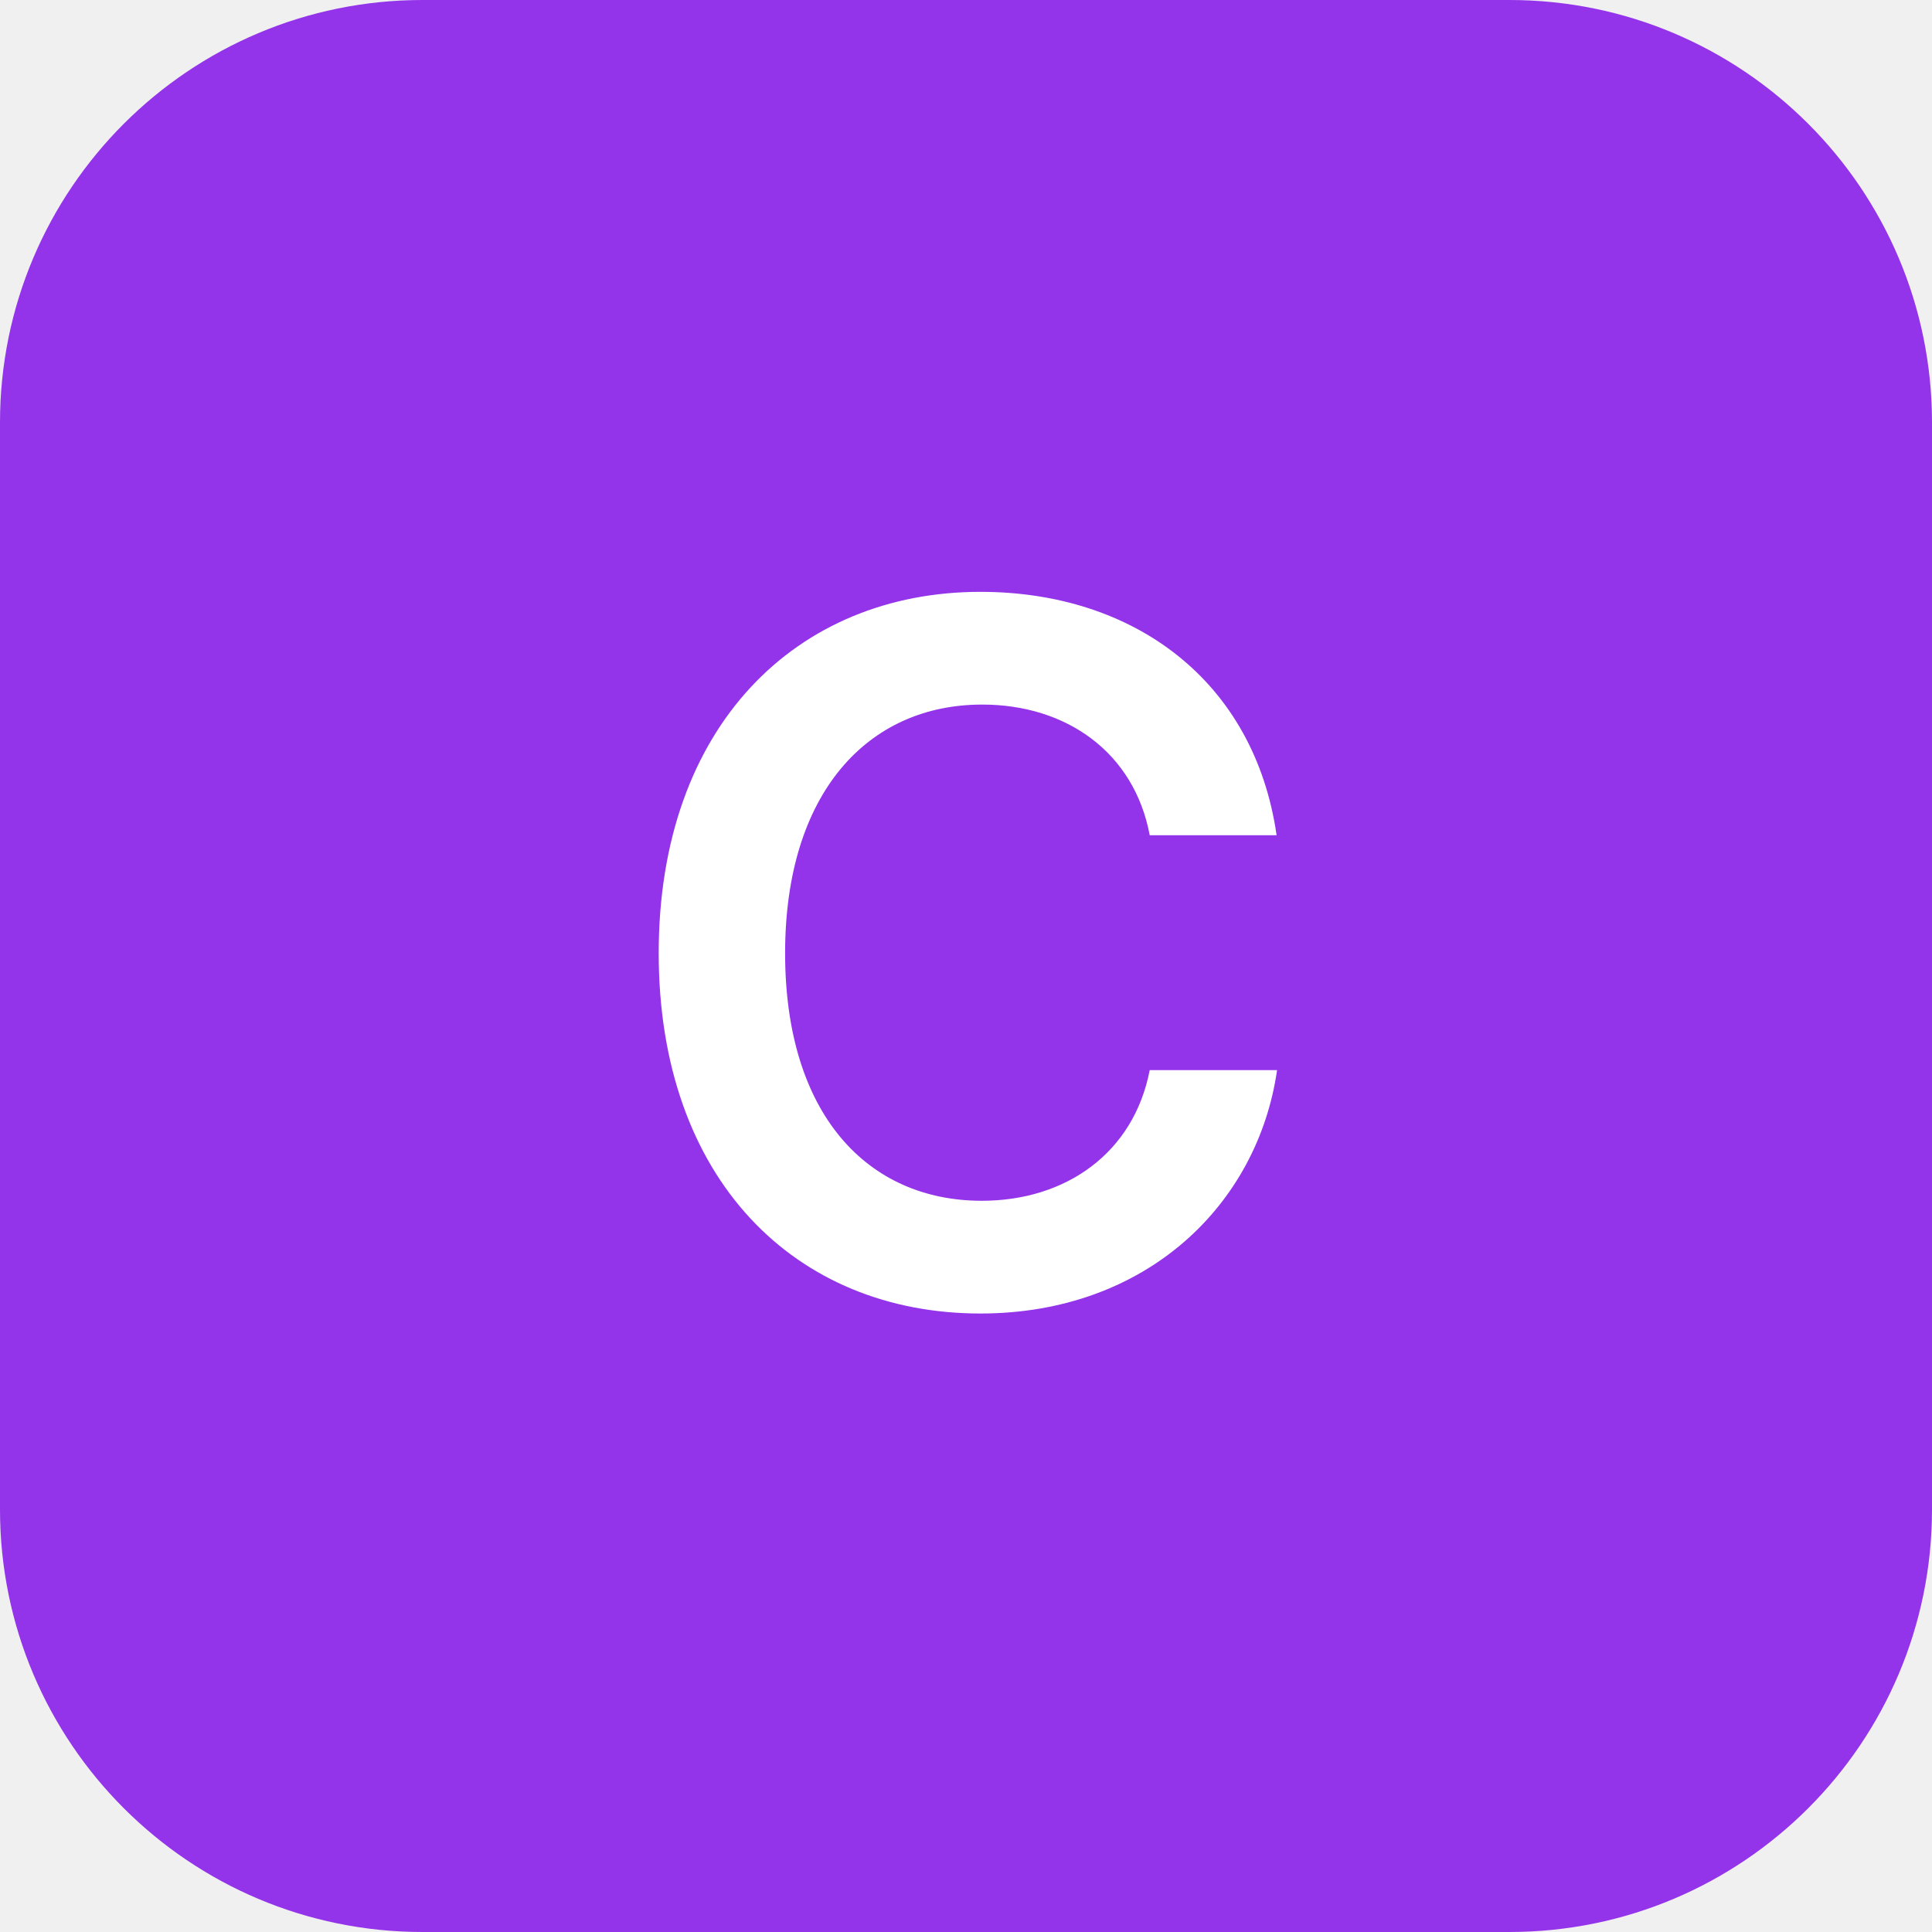
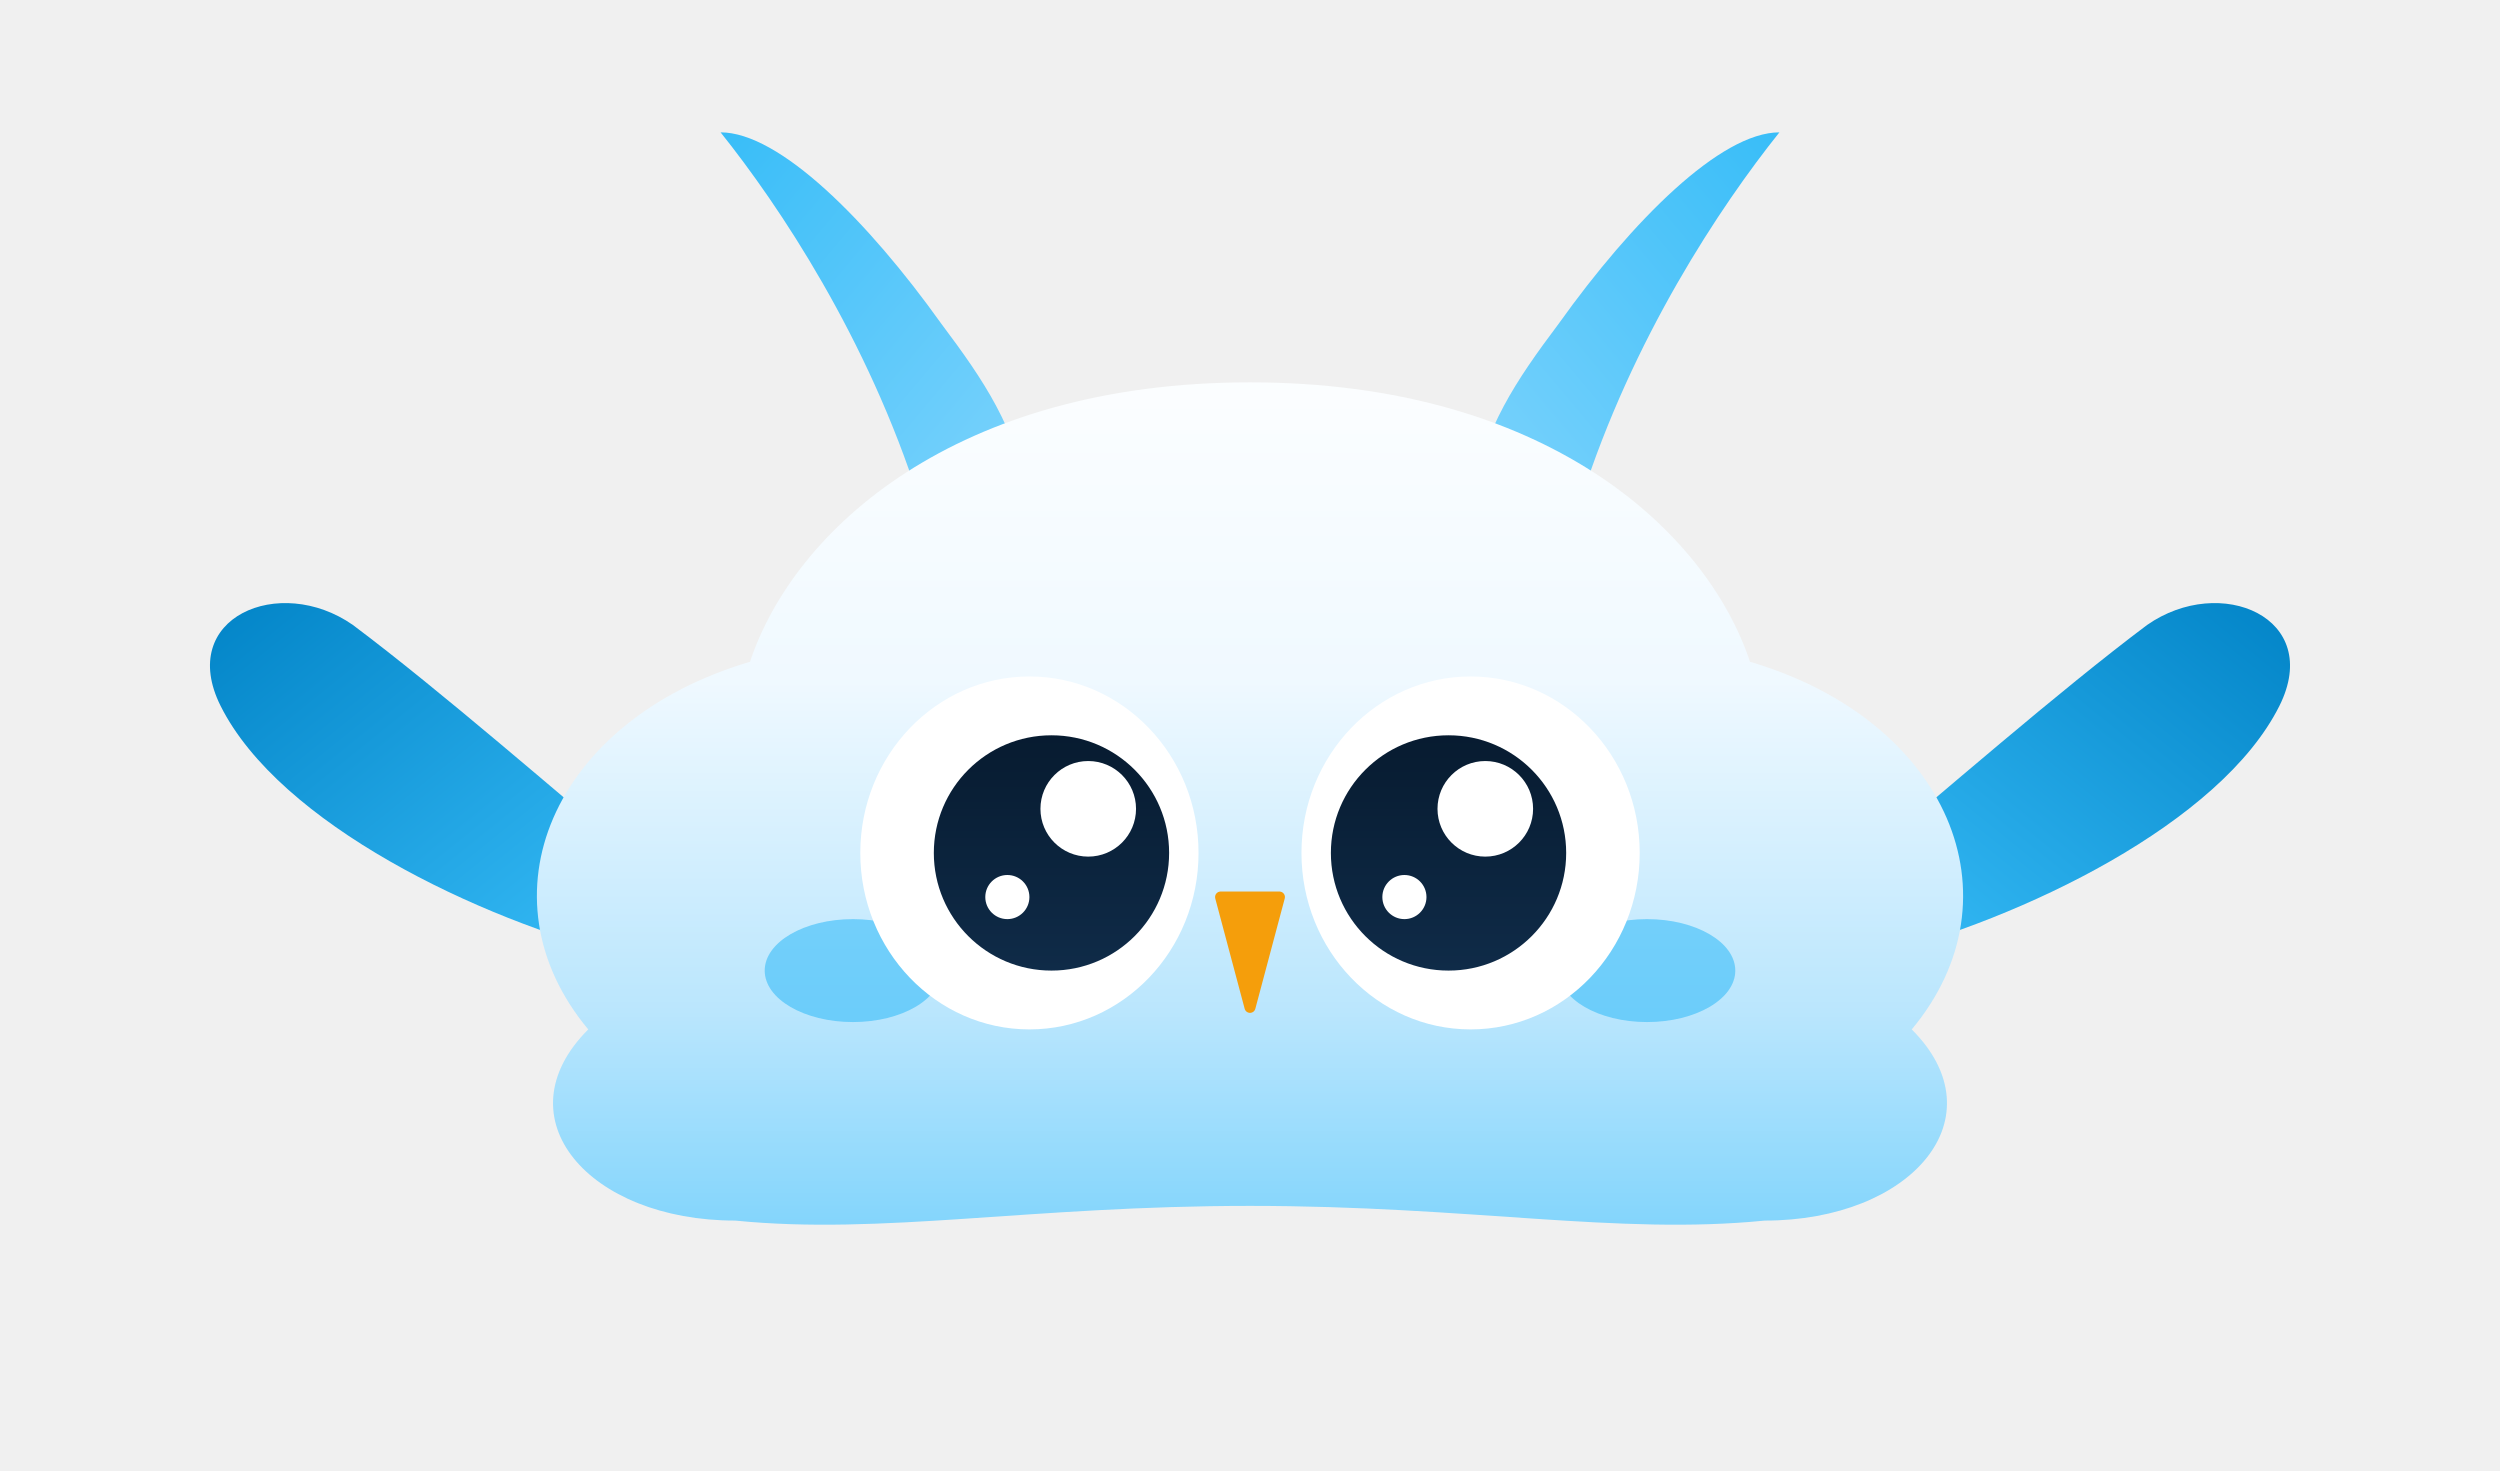
- <svg xmlns="http://www.w3.org/2000/svg" viewBox="0 0 64 64">
-   <rect width="64" height="64" rx="14" fill="#9333ea" />
-   <text x="32" y="32" dy="0.35em" text-anchor="middle" font-family="ui-sans-serif, system-ui, -apple-system, sans-serif" font-size="32" font-weight="600" fill="#ffffff">C</text>
+ <svg xmlns="http://www.w3.org/2000/svg" viewBox="0 0 340 200" width="100%" height="100%">
+   <defs>
+     <linearGradient id="cloudGrad" x1="170" y1="40" x2="170" y2="170" gradientUnits="userSpaceOnUse">
+       <stop offset="0%" stop-color="#ffffff" />
+       <stop offset="40%" stop-color="#f0f9ff" />
+       <stop offset="75%" stop-color="#bae6fd" />
+       <stop offset="100%" stop-color="#7dd3fc" />
+     </linearGradient>
+     <linearGradient id="leftWingGrad" x1="100%" y1="100%" x2="0%" y2="0%">
+       <stop offset="0%" stop-color="#38bdf8" />
+       <stop offset="100%" stop-color="#0284c7" />
+     </linearGradient>
+     <linearGradient id="rightWingGrad" x1="0%" y1="100%" x2="100%" y2="0%">
+       <stop offset="0%" stop-color="#38bdf8" />
+       <stop offset="100%" stop-color="#0284c7" />
+     </linearGradient>
+     <linearGradient id="earLeft" x1="100%" y1="100%" x2="0%" y2="0%">
+       <stop offset="0%" stop-color="#7dd3fc" />
+       <stop offset="100%" stop-color="#38bdf8" />
+     </linearGradient>
+     <linearGradient id="earRight" x1="0%" y1="100%" x2="100%" y2="0%">
+       <stop offset="0%" stop-color="#7dd3fc" />
+       <stop offset="100%" stop-color="#38bdf8" />
+     </linearGradient>
+     <linearGradient id="pupilDark" x1="0" y1="0" x2="0" y2="1">
+       <stop offset="0%" stop-color="#071b30" />
+       <stop offset="100%" stop-color="#0f2b48" />
+     </linearGradient>
+   </defs>
+   <path d="M 85 130 C 65 125, 38 112, 30 96 C 24 84, 38 78, 48 85 C 60 94, 76 108, 88 118 Z" fill="url(#leftWingGrad)" />
+   <path d="M 255 130 C 275 125, 302 112, 310 96 C 316 84, 302 78, 292 85 C 280 94, 264 108, 252 118 Z" fill="url(#rightWingGrad)" />
+   <path d="M 125 68 C 118 46, 106 28, 98 18 C 106 18, 118 30, 128 44 C 134 52, 138 58, 140 68 Z" fill="url(#earLeft)" />
+   <path d="M 215 68 C 222 46, 234 28, 242 18 C 234 18, 222 30, 212 44 C 206 52, 202 58, 200 68 Z" fill="url(#earRight)" />
+   <path d="     M 80 140     C 65 122, 75 98, 102 90     C 108 72, 130 52, 170 52     C 210 52, 232 72, 238 90     C 265 98, 275 122, 260 140     C 272 152, 260 166, 240 166     C 220 168, 200 164, 170 164     C 140 164, 120 168, 100 166     C 80 166, 68 152, 80 140 Z" fill="url(#cloudGrad)" />
+   <ellipse cx="116" cy="132" rx="12" ry="7" fill="#38bdf8" opacity="0.6" />
+   <ellipse cx="224" cy="132" rx="12" ry="7" fill="#38bdf8" opacity="0.6" />
+   <ellipse cx="140" cy="116" rx="23" ry="24" fill="#ffffff" />
+   <ellipse cx="200" cy="116" rx="23" ry="24" fill="#ffffff" />
+   <circle cx="143" cy="116" r="16" fill="url(#pupilDark)" />
+   <circle cx="197" cy="116" r="16" fill="url(#pupilDark)" />
+   <circle cx="148" cy="110" r="6.5" fill="#ffffff" />
+   <circle cx="137" cy="122" r="3" fill="#ffffff" />
+   <circle cx="202" cy="110" r="6.5" fill="#ffffff" />
+   <circle cx="191" cy="122" r="3" fill="#ffffff" />
+   <path d="M 166 122 Q 170 122 174 122 L 170 137 Z" fill="#f59e0b" stroke="#f59e0b" stroke-width="1.5" stroke-linejoin="round" />
</svg>
